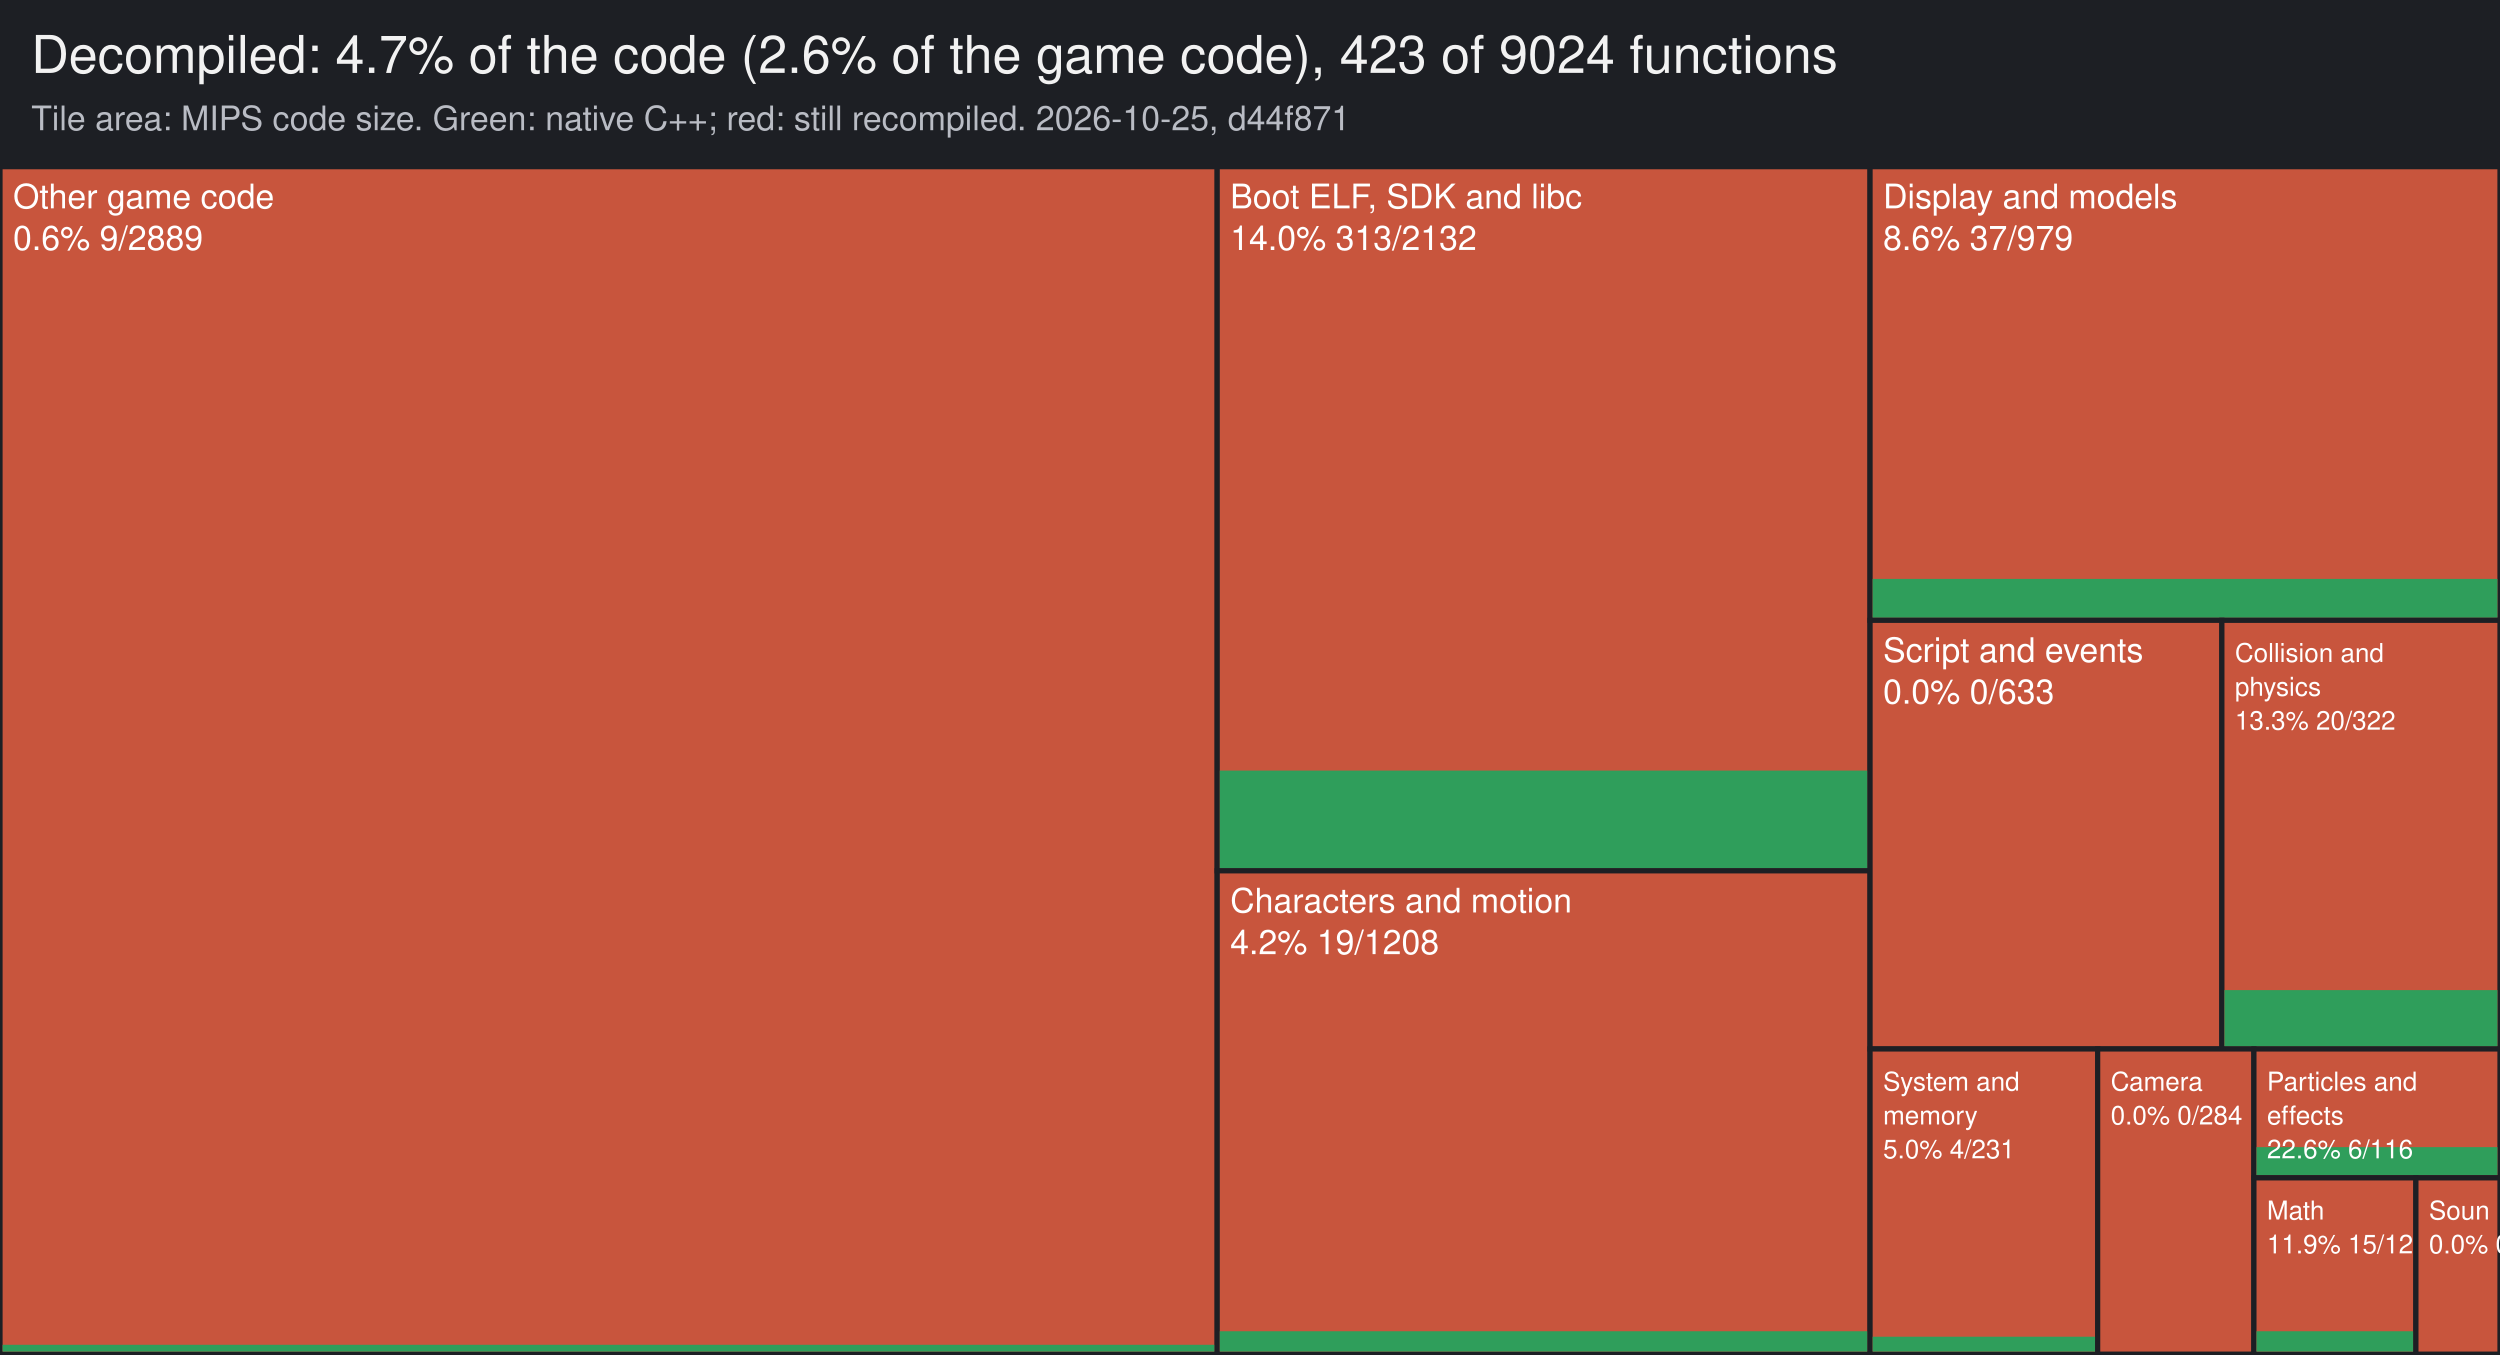
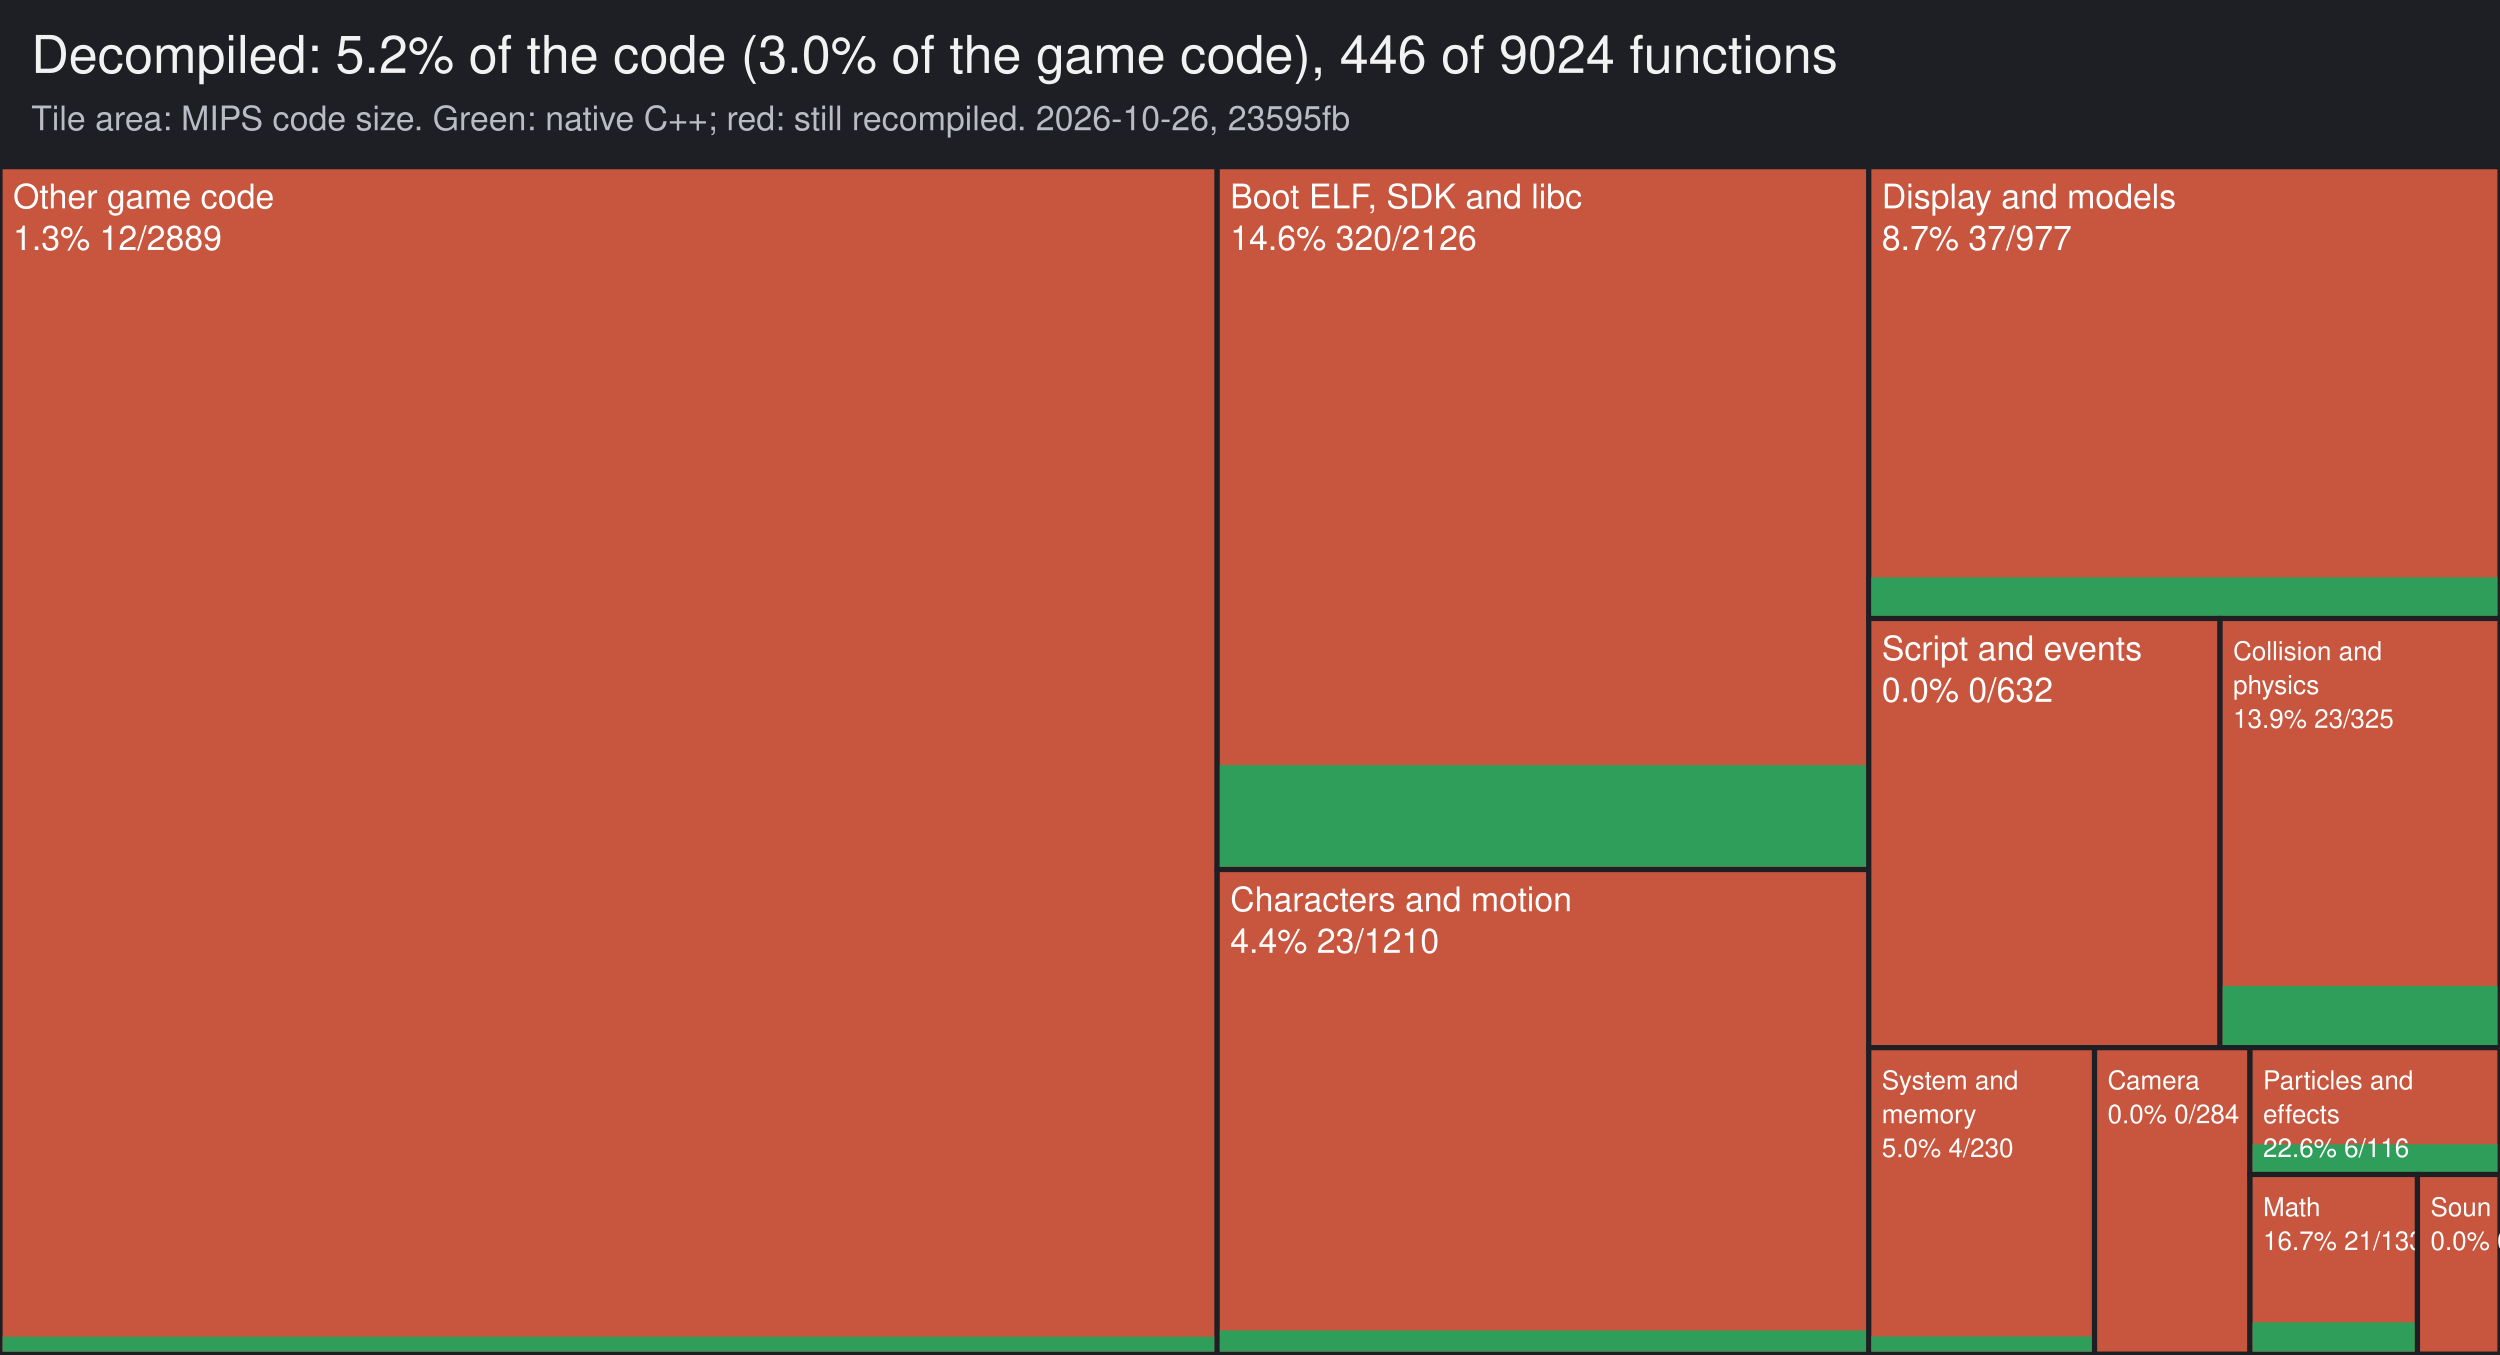
<svg xmlns="http://www.w3.org/2000/svg" width="960" height="520" font-family="Helvetica, Arial, sans-serif">
  <rect width="100%" height="100%" fill="#1d1f24" />
-   <text x="12" y="28" font-size="20" fill="#f2f2f2">Decompiled: 4.7% of the code (2.6% of the game code), 423 of 9024 functions</text>
-   <text x="12" y="50" font-size="13" fill="#b9bcc4">Tile area: MIPS code size. Green: native C++; red: still recompiled. 2026-10-25, d44f871</text>
+   <text x="12" y="28" font-size="20" fill="#f2f2f2">Decompiled: 5.2% of the code (3.0% of the game code), 446 of 9024 functions</text>
+   <text x="12" y="50" font-size="13" fill="#b9bcc4">Tile area: MIPS code size. Green: native C++; red: still recompiled. 2026-10-26, 23595fb</text>
  <rect x="0.0" y="64.0" width="467.4" height="456.0" fill="#c8553d" stroke="#1d1f24" stroke-width="2" />
-   <rect x="1.0" y="516.4" width="465.4" height="2.6" fill="#2f9e5b" />
+   <rect x="1.0" y="513.3" width="465.4" height="5.7" fill="#2f9e5b" />
  <text x="5.0" y="80.0" font-size="13" fill="#ffffff">Other game code</text>
-   <text x="5.0" y="96.0" font-size="13" fill="#ffffff">0.6%  9/2889</text>
-   <rect x="467.4" y="64.0" width="250.7" height="270.4" fill="#c8553d" stroke="#1d1f24" stroke-width="2" />
-   <rect x="468.4" y="295.9" width="248.7" height="37.5" fill="#2f9e5b" />
+   <text x="5.0" y="96.0" font-size="13" fill="#ffffff">1.3%  12/2889</text>
+   <rect x="467.4" y="64.0" width="250.3" height="269.9" fill="#c8553d" stroke="#1d1f24" stroke-width="2" />
+   <rect x="468.4" y="293.8" width="248.3" height="39.0" fill="#2f9e5b" />
  <text x="472.4" y="80.0" font-size="13" fill="#ffffff">Boot ELF, SDK and libc</text>
-   <text x="472.4" y="96.0" font-size="13" fill="#ffffff">14.0%  313/2132</text>
-   <rect x="467.4" y="334.4" width="250.7" height="185.6" fill="#c8553d" stroke="#1d1f24" stroke-width="2" />
-   <rect x="468.4" y="511.2" width="248.7" height="7.8" fill="#2f9e5b" />
-   <text x="472.4" y="350.4" font-size="13" fill="#ffffff">Characters and motion</text>
-   <text x="472.4" y="366.4" font-size="13" fill="#ffffff">4.2%  19/1208</text>
-   <rect x="718.1" y="64.0" width="241.9" height="174.2" fill="#c8553d" stroke="#1d1f24" stroke-width="2" />
-   <rect x="719.1" y="222.3" width="239.9" height="14.9" fill="#2f9e5b" />
-   <text x="723.1" y="80.0" font-size="13" fill="#ffffff">Display and models</text>
-   <text x="723.1" y="96.0" font-size="13" fill="#ffffff">8.6%  37/979</text>
-   <rect x="718.1" y="238.2" width="135.1" height="164.6" fill="#c8553d" stroke="#1d1f24" stroke-width="2" />
-   <rect x="719.1" y="401.8" width="133.1" height="0.0" fill="#2f9e5b" />
-   <text x="723.1" y="254.2" font-size="13" fill="#ffffff">Script and events</text>
-   <text x="723.1" y="270.2" font-size="13" fill="#ffffff">0.0%  0/633</text>
-   <rect x="853.2" y="238.2" width="106.8" height="164.6" fill="#c8553d" stroke="#1d1f24" stroke-width="2" />
-   <rect x="854.2" y="380.2" width="104.8" height="21.6" fill="#2f9e5b" />
-   <text x="858.2" y="254.2" font-size="10" fill="#ffffff">Collision and</text>
-   <text x="858.2" y="267.2" font-size="10" fill="#ffffff">physics</text>
-   <text x="858.2" y="280.2" font-size="10" fill="#ffffff">13.3%  20/322</text>
-   <rect x="718.1" y="402.8" width="87.5" height="117.2" fill="#c8553d" stroke="#1d1f24" stroke-width="2" />
-   <rect x="719.1" y="513.3" width="85.5" height="5.7" fill="#2f9e5b" />
-   <text x="723.1" y="418.8" font-size="10" fill="#ffffff">System and</text>
-   <text x="723.1" y="431.8" font-size="10" fill="#ffffff">memory</text>
-   <text x="723.1" y="444.8" font-size="10" fill="#ffffff">5.0%  4/231</text>
-   <rect x="805.5" y="402.8" width="60.0" height="117.2" fill="#c8553d" stroke="#1d1f24" stroke-width="2" />
-   <rect x="806.5" y="519.0" width="58.0" height="0.0" fill="#2f9e5b" />
-   <text x="810.5" y="418.8" font-size="10" fill="#ffffff">Camera</text>
-   <text x="810.5" y="431.8" font-size="10" fill="#ffffff">0.0%  0/284</text>
-   <rect x="865.5" y="402.8" width="94.5" height="49.5" fill="#c8553d" stroke="#1d1f24" stroke-width="2" />
-   <rect x="866.5" y="440.5" width="92.5" height="10.7" fill="#2f9e5b" />
-   <text x="870.5" y="418.8" font-size="10" fill="#ffffff">Particles and</text>
-   <text x="870.5" y="431.8" font-size="10" fill="#ffffff">effects</text>
-   <text x="870.5" y="444.8" font-size="10" fill="#ffffff">22.6%  6/116</text>
-   <rect x="865.5" y="452.3" width="62.2" height="67.7" fill="#c8553d" stroke="#1d1f24" stroke-width="2" />
-   <rect x="866.5" y="511.2" width="60.2" height="7.8" fill="#2f9e5b" />
-   <text x="870.5" y="468.3" font-size="10" fill="#ffffff">Math</text>
-   <text x="870.5" y="481.3" font-size="10" fill="#ffffff">11.9%  15/128</text>
-   <rect x="927.7" y="452.3" width="32.3" height="67.7" fill="#c8553d" stroke="#1d1f24" stroke-width="2" />
-   <rect x="928.7" y="519.0" width="30.3" height="0.0" fill="#2f9e5b" />
-   <text x="932.7" y="468.3" font-size="10" fill="#ffffff">Soun</text>
-   <text x="932.7" y="481.3" font-size="10" fill="#ffffff">0.0%  0/102</text>
+   <text x="472.4" y="96.0" font-size="13" fill="#ffffff">14.6%  320/2126</text>
+   <rect x="467.4" y="333.9" width="250.3" height="186.1" fill="#c8553d" stroke="#1d1f24" stroke-width="2" />
+   <rect x="468.4" y="510.9" width="248.3" height="8.1" fill="#2f9e5b" />
+   <text x="472.4" y="349.9" font-size="13" fill="#ffffff">Characters and motion</text>
+   <text x="472.4" y="365.9" font-size="13" fill="#ffffff">4.4%  23/1210</text>
+   <rect x="717.6" y="64.0" width="242.4" height="173.5" fill="#c8553d" stroke="#1d1f24" stroke-width="2" />
+   <rect x="718.6" y="221.7" width="240.4" height="14.8" fill="#2f9e5b" />
+   <text x="722.6" y="80.0" font-size="13" fill="#ffffff">Display and models</text>
+   <text x="722.6" y="96.0" font-size="13" fill="#ffffff">8.7%  37/977</text>
+   <rect x="717.6" y="237.5" width="134.9" height="164.8" fill="#c8553d" stroke="#1d1f24" stroke-width="2" />
+   <rect x="718.6" y="401.3" width="132.9" height="0.0" fill="#2f9e5b" />
+   <text x="722.6" y="253.5" font-size="13" fill="#ffffff">Script and events</text>
+   <text x="722.6" y="269.5" font-size="13" fill="#ffffff">0.0%  0/632</text>
+   <rect x="852.5" y="237.5" width="107.5" height="164.8" fill="#c8553d" stroke="#1d1f24" stroke-width="2" />
+   <rect x="853.5" y="378.6" width="105.5" height="22.7" fill="#2f9e5b" />
+   <text x="857.5" y="253.5" font-size="10" fill="#ffffff">Collision and</text>
+   <text x="857.5" y="266.5" font-size="10" fill="#ffffff">physics</text>
+   <text x="857.5" y="279.5" font-size="10" fill="#ffffff">13.9%  23/325</text>
+   <rect x="717.6" y="402.3" width="86.7" height="117.7" fill="#c8553d" stroke="#1d1f24" stroke-width="2" />
+   <rect x="718.6" y="513.2" width="84.7" height="5.8" fill="#2f9e5b" />
+   <text x="722.6" y="418.3" font-size="10" fill="#ffffff">System and</text>
+   <text x="722.6" y="431.3" font-size="10" fill="#ffffff">memory</text>
+   <text x="722.6" y="444.3" font-size="10" fill="#ffffff">5.0%  4/230</text>
+   <rect x="804.3" y="402.3" width="59.7" height="117.7" fill="#c8553d" stroke="#1d1f24" stroke-width="2" />
+   <rect x="805.3" y="519.0" width="57.7" height="0.0" fill="#2f9e5b" />
+   <text x="809.3" y="418.3" font-size="10" fill="#ffffff">Camera</text>
+   <text x="809.3" y="431.3" font-size="10" fill="#ffffff">0.0%  0/284</text>
+   <rect x="864.0" y="402.3" width="96.0" height="48.7" fill="#c8553d" stroke="#1d1f24" stroke-width="2" />
+   <rect x="865.0" y="439.4" width="94.0" height="10.6" fill="#2f9e5b" />
+   <text x="869.0" y="418.3" font-size="10" fill="#ffffff">Particles and</text>
+   <text x="869.0" y="431.3" font-size="10" fill="#ffffff">effects</text>
+   <text x="869.0" y="444.3" font-size="10" fill="#ffffff">22.6%  6/116</text>
+   <rect x="864.0" y="451.0" width="64.3" height="69.0" fill="#c8553d" stroke="#1d1f24" stroke-width="2" />
+   <rect x="865.0" y="507.8" width="62.3" height="11.2" fill="#2f9e5b" />
+   <text x="869.0" y="467.0" font-size="10" fill="#ffffff">Math</text>
+   <text x="869.0" y="480.0" font-size="10" fill="#ffffff">16.7%  21/133</text>
+   <rect x="928.3" y="451.0" width="31.7" height="69.0" fill="#c8553d" stroke="#1d1f24" stroke-width="2" />
+   <rect x="929.3" y="519.0" width="29.7" height="0.0" fill="#2f9e5b" />
+   <text x="933.3" y="467.0" font-size="10" fill="#ffffff">Soun</text>
+   <text x="933.3" y="480.0" font-size="10" fill="#ffffff">0.0%  0/102</text>
</svg>
